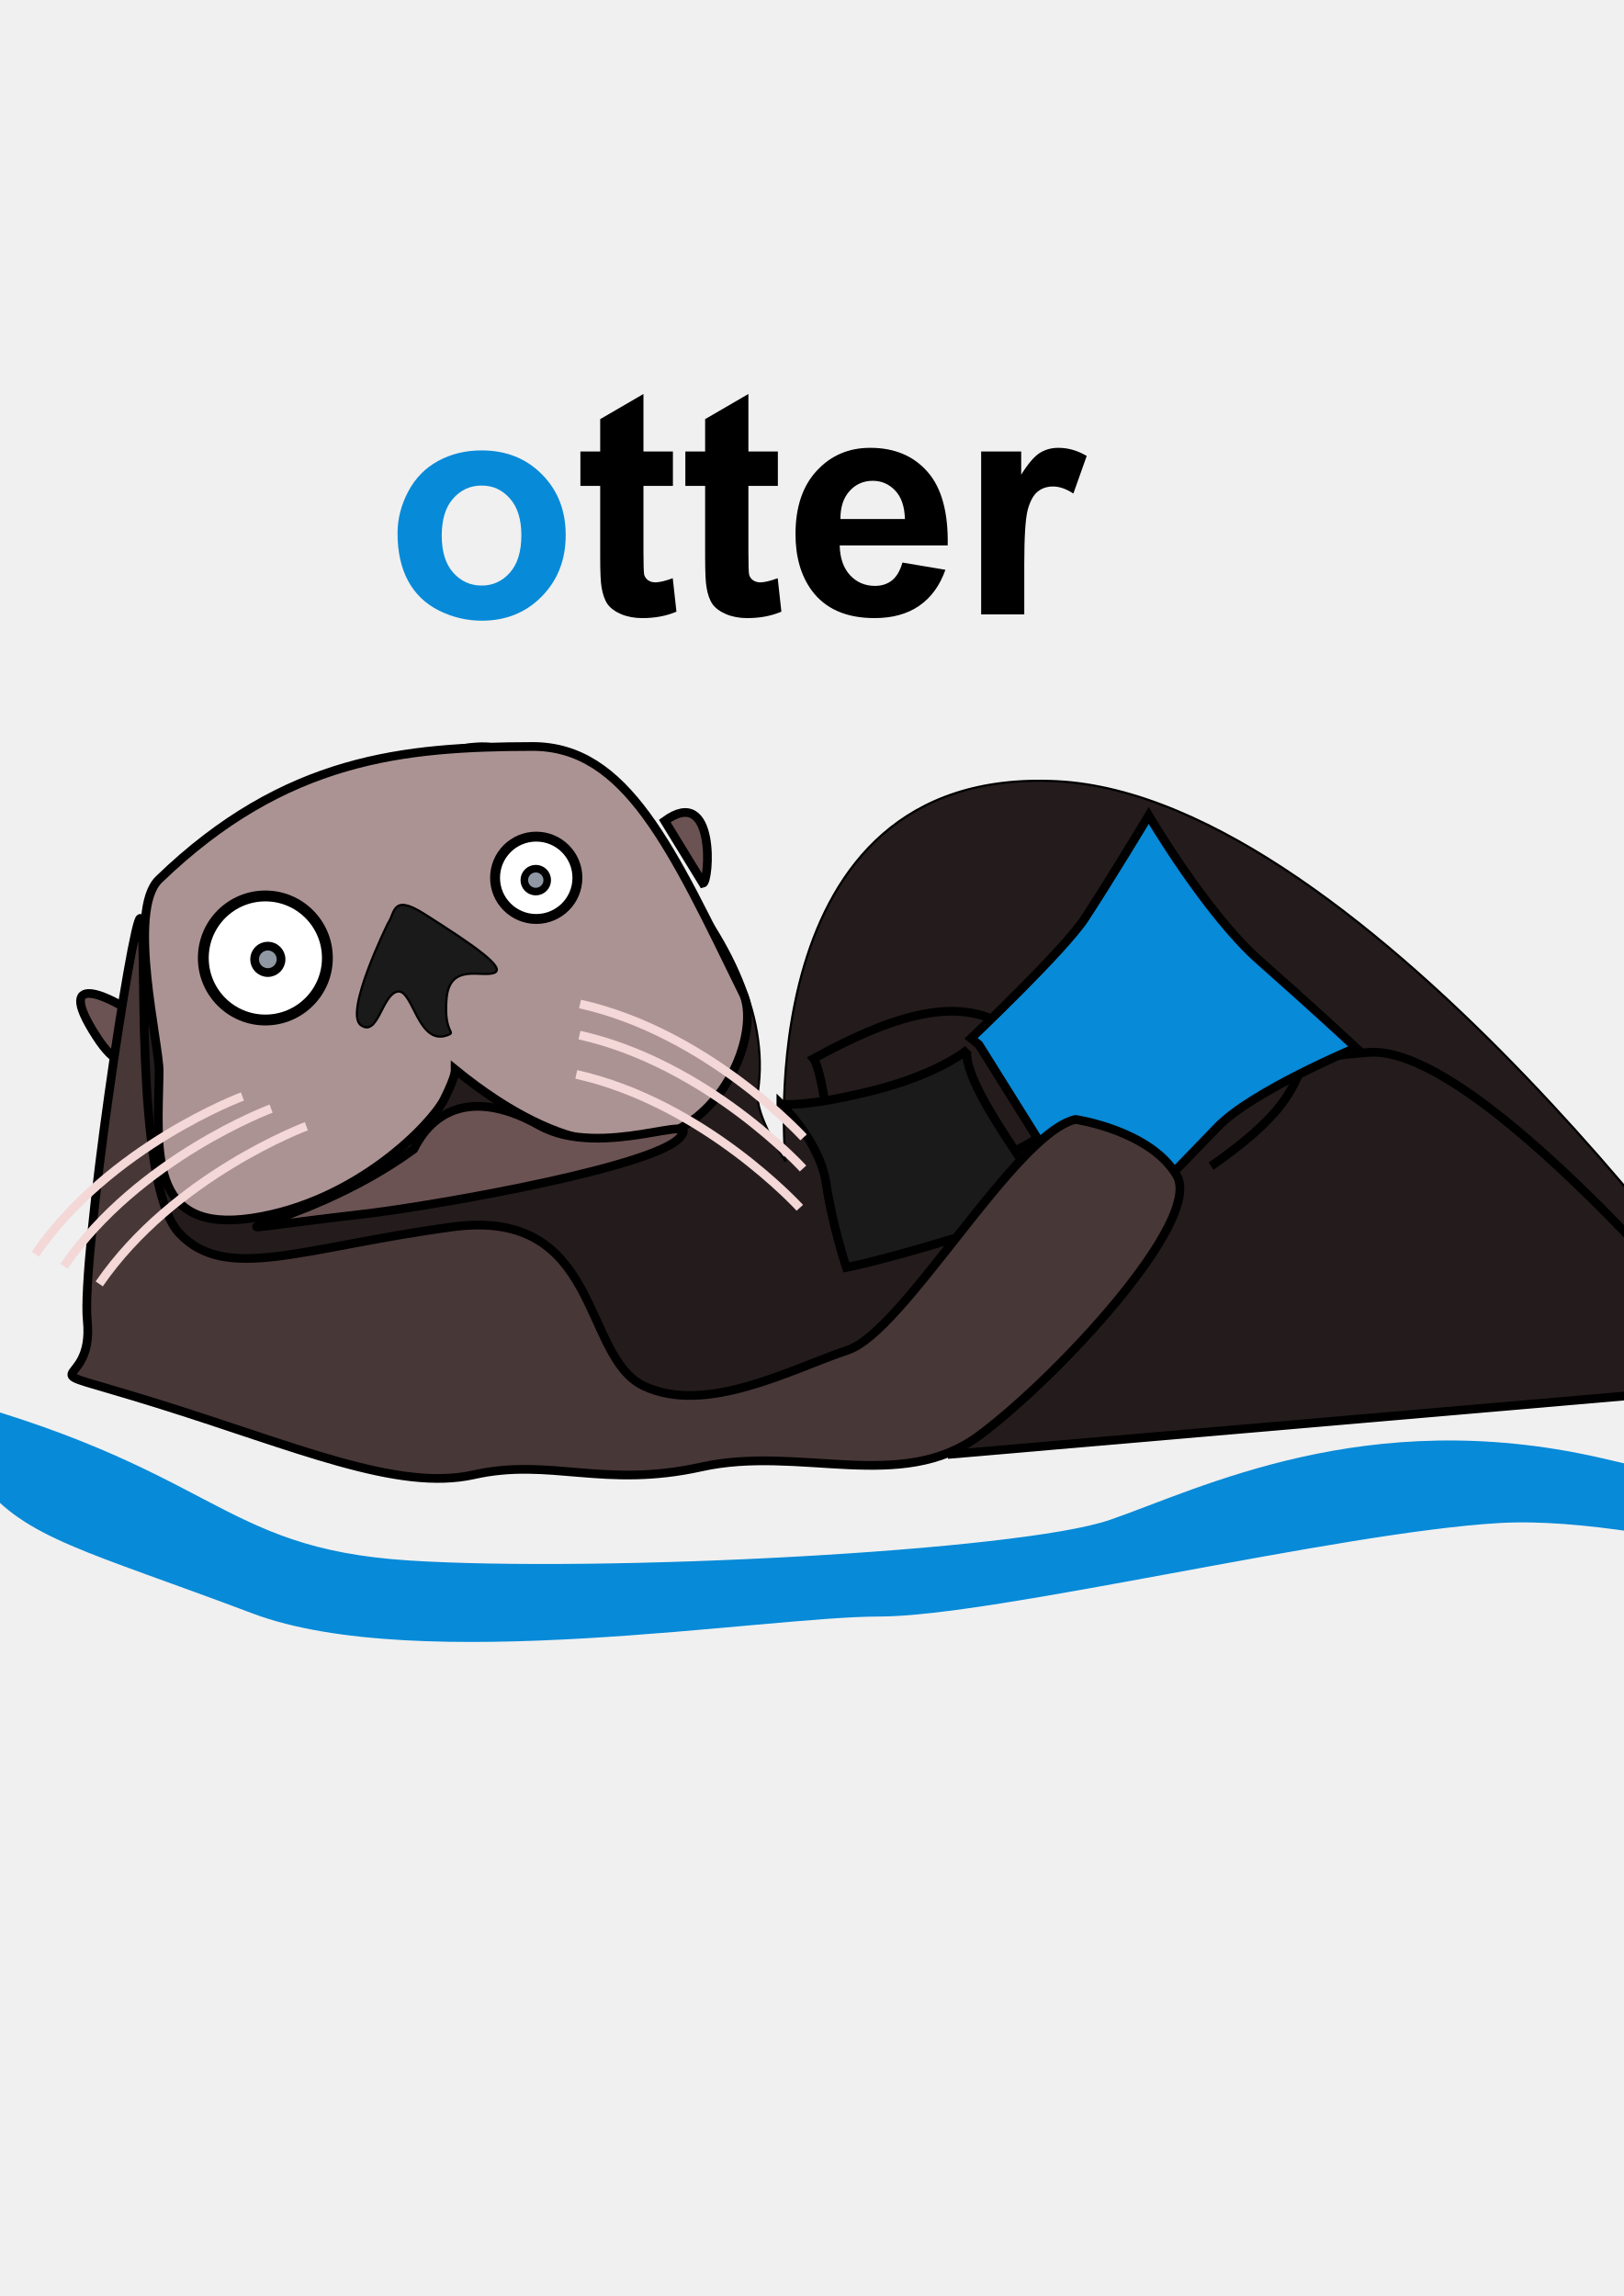
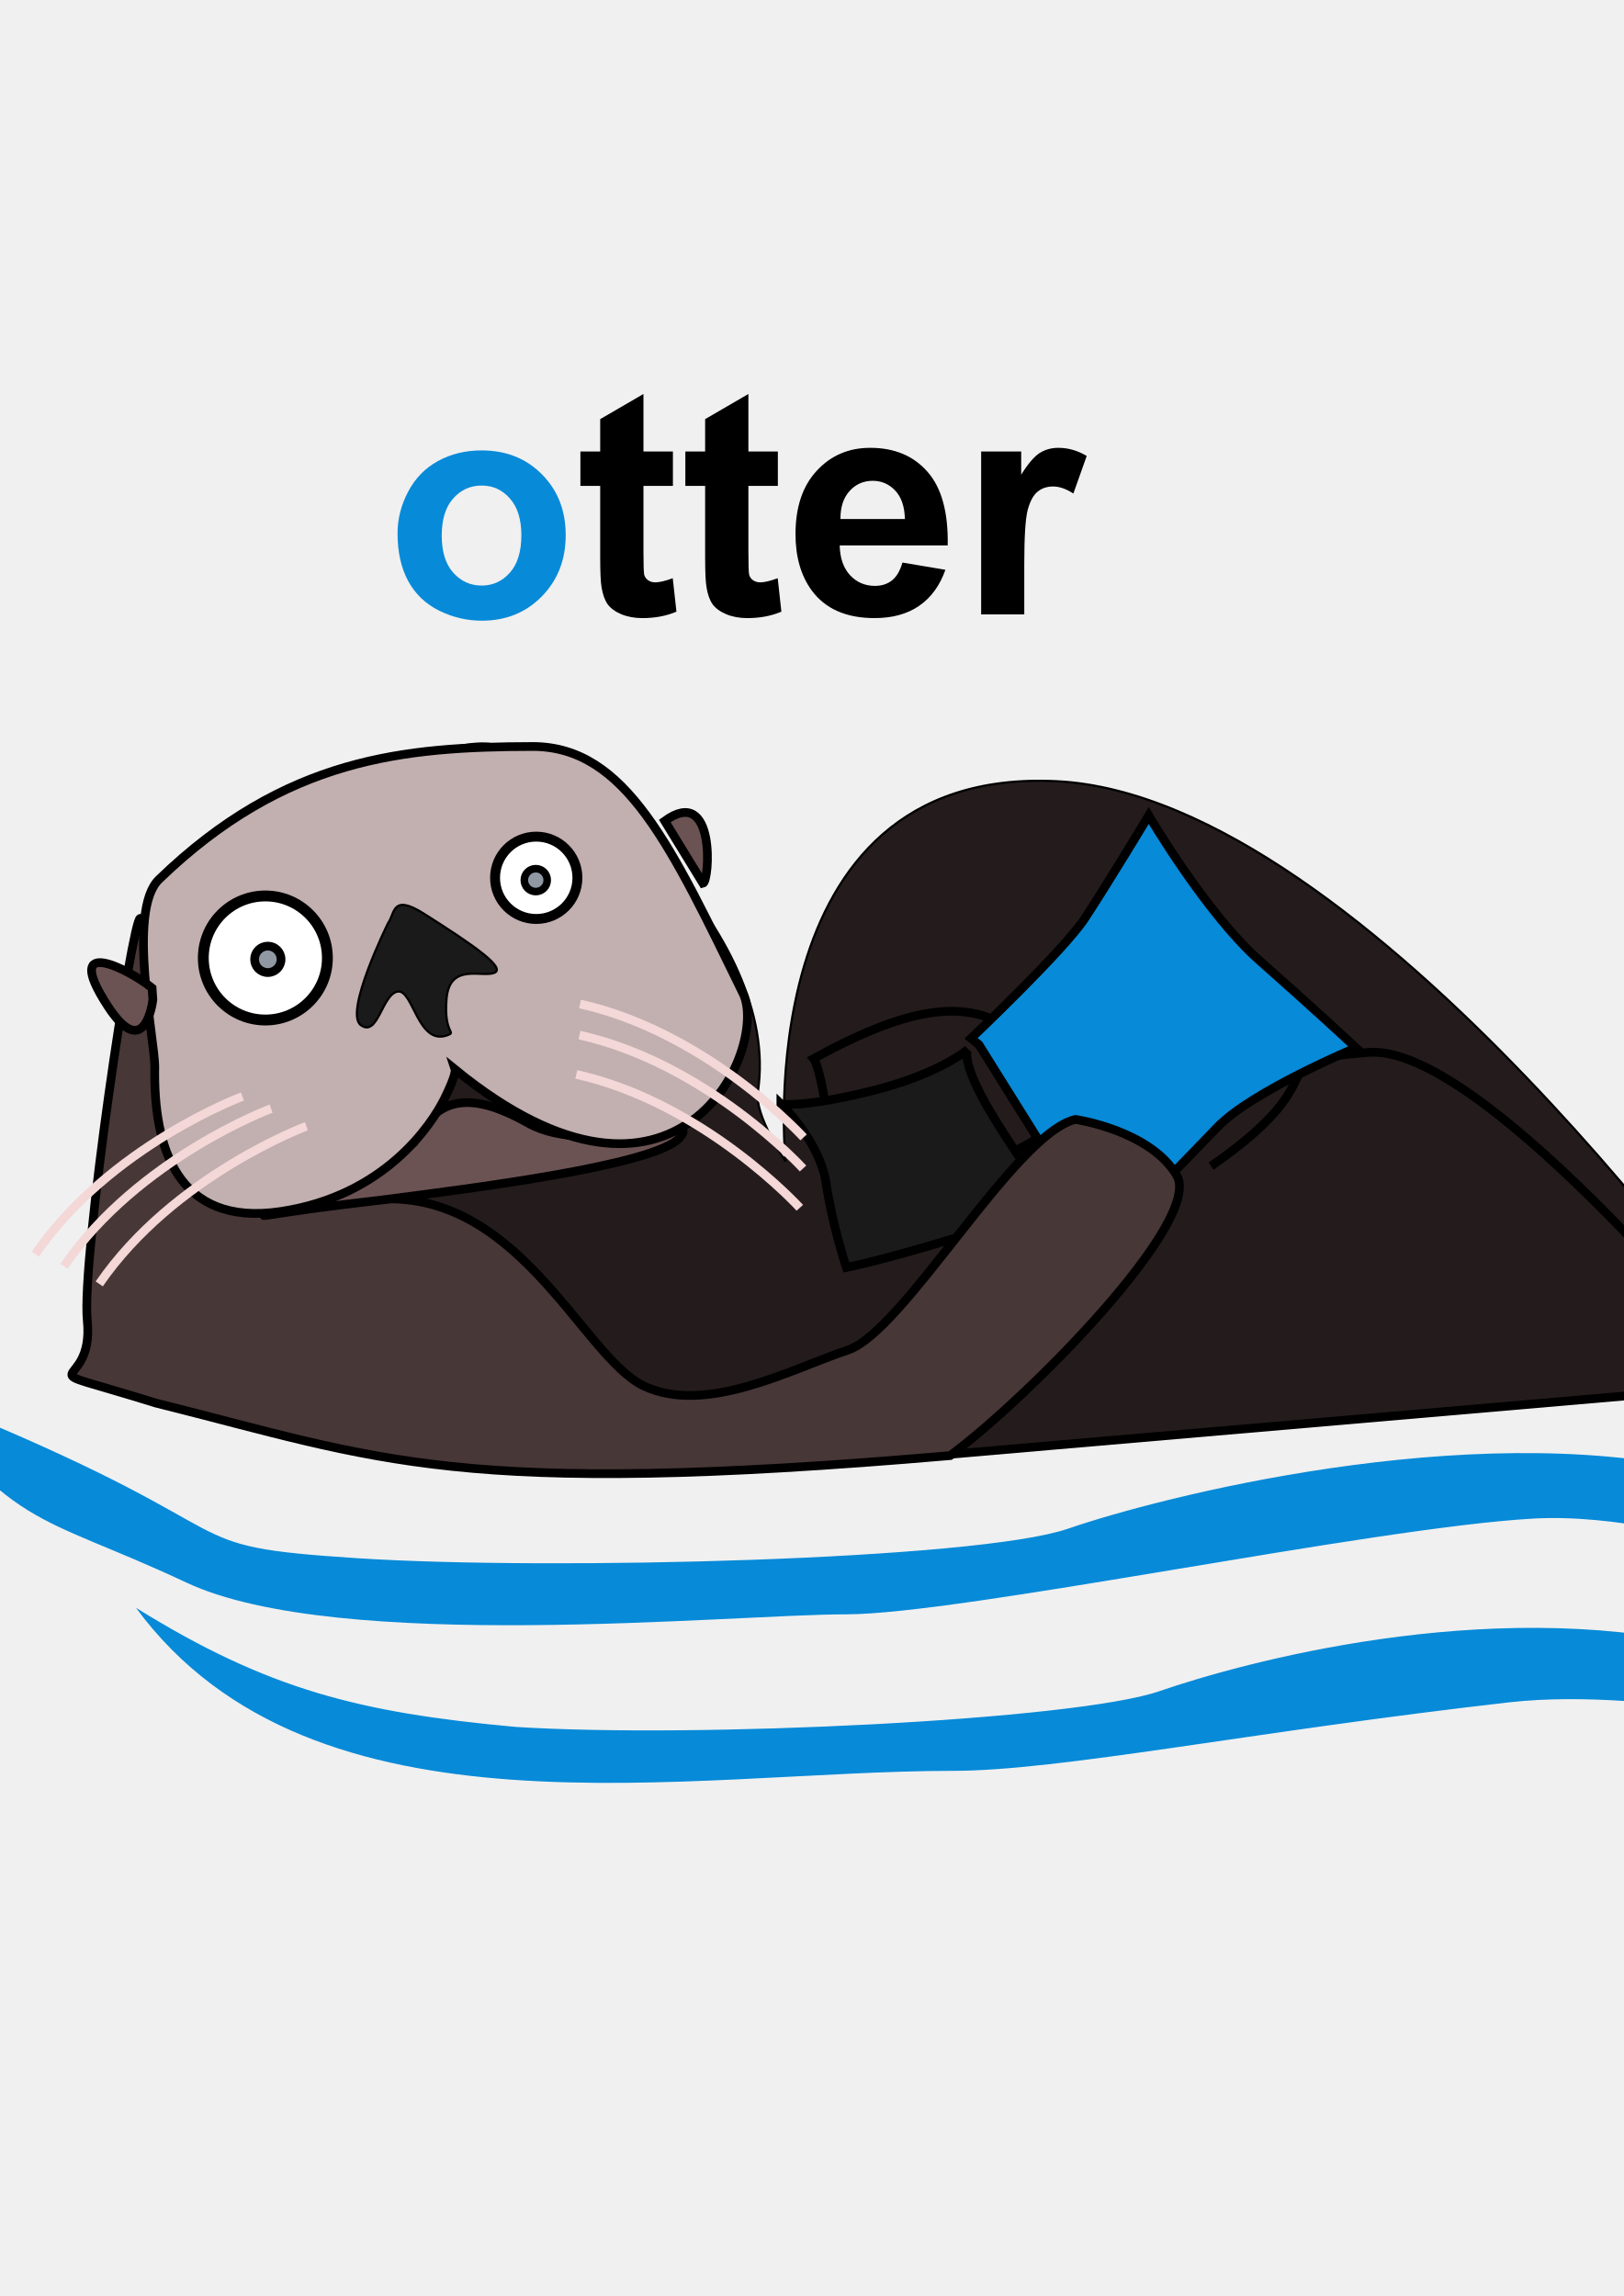
<svg xmlns="http://www.w3.org/2000/svg" width="744.094" height="1052.362" id="svg2" version="1.1">
-   <defs id="defs4" />
+   <defs id="defs4">
+     </defs>
  <g id="layer1">
-     <path style="fill:#241c1c;stroke:#000000;stroke-width:1px;stroke-linecap:butt;stroke-linejoin:miter;stroke-opacity:1" d="m 74.286,413.791 c 0,0 111.429,-77.143 150,-72.857 38.571,4.286 134.298,86.502 123.001,159.599 C 345.654,511.096 360,532.362 360,532.362 c 0,0 -18.571,-181.429 124.286,-174.286 142.857,7.143 322.857,265.714 322.857,265.714 l -610,31.429 c 0,0 -120,-14.286 -132.857,-42.857 -12.857,-28.571 10,-198.571 10,-198.571 z" id="path3786" />
-     <path style="fill:#ac9393;fill-opacity:1;stroke:#000000;stroke-width:4;stroke-linecap:butt;stroke-linejoin:miter;stroke-miterlimit:4;stroke-opacity:1;stroke-dasharray:none" d="m 208.571,490.219 c 102.175,83.224 143.572,-9.409 132.107,-34.537 -32.857,-67.143 -53.737,-113.639 -96.739,-113.529 -58.499,0.149 -113.12,4.921 -171.082,60.923 -14.897,14.393 0.296,76.031 0.087,88.276 -0.615,35.908 -5.311,74.112 42.546,66.97 47.857,-7.143 82.367,-43.102 88.081,-54.531 5.714,-11.429 5,-13.571 5,-13.571 z" id="path3844" />
-     <path style="fill:#1a1a1a;stroke:#000000;stroke-width:1px;stroke-linecap:butt;stroke-linejoin:miter;stroke-opacity:1;opacity:1" d="m 177.857,423.076 c 3.249,-4.508 1.7,-13.609 16.429,-4.286 23.506,14.881 37.857,25 32.143,27.143 -5.714,2.143 -20.357,-4.643 -21.786,11.786 -1.429,16.429 4.853,15.129 0.357,16.786 -13.571,5 -15.714,-21.429 -22.857,-20 -7.143,1.429 -8.929,21.071 -16.786,15.357 -7.857,-5.714 12.5,-46.786 12.5,-46.786 z" id="path3052" />
-     <path style="color:#000000;fill:#ffffff;fill-opacity:1;fill-rule:nonzero;stroke:#000000;stroke-width:4;stroke-miterlimit:4;stroke-opacity:1;stroke-dasharray:none;marker:none;visibility:visible;display:inline;overflow:visible;enable-background:accumulate;opacity:1" id="path3056" d="m 158.571,450.219 a 22.857,22.857 0 1 1 -45.714,0 22.857,22.857 0 1 1 45.714,0 z" transform="matrix(1.24383,0,0,1.24383,-47.2036,-120.9096)" />
-     <path style="color:#000000;fill:#ffffff;fill-opacity:1;fill-rule:nonzero;stroke:#000000;stroke-width:5.502;stroke-miterlimit:4;stroke-opacity:1;stroke-dasharray:none;marker:none;visibility:visible;display:inline;overflow:visible;enable-background:accumulate;opacity:1" id="path3056-7" d="m 158.571,450.219 a 22.857,22.857 0 1 1 -45.714,0 22.857,22.857 0 1 1 45.714,0 z" transform="matrix(0.8256279,0,0,0.8256279,133.6902,30.62317)" />
-     <path style="color:#000000;fill:#8f98a3;fill-opacity:1;fill-rule:nonzero;stroke:#000000;stroke-width:4;stroke-miterlimit:4;stroke-opacity:1;stroke-dasharray:none;marker:none;visibility:visible;display:inline;overflow:visible;enable-background:accumulate;opacity:1" id="path3848" d="m 128.794,439.705 a 6.061,6.061 0 1 1 -12.122,0 6.061,6.061 0 1 1 12.122,0 z" />
-     <path transform="matrix(0.8670835,0,0,0.8670835,139.1081,22.13979)" style="color:#000000;fill:#8f98a3;fill-opacity:1;fill-rule:nonzero;stroke:#000000;stroke-width:4;stroke-miterlimit:4;stroke-opacity:1;stroke-dasharray:none;marker:none;visibility:visible;display:inline;overflow:visible;enable-background:accumulate;opacity:1" id="path3848-9" d="m 128.794,439.705 a 6.061,6.061 0 1 1 -12.122,0 6.061,6.061 0 1 1 12.122,0 z" />
-     <path style="fill:#6c5353;stroke:#000000;stroke-width:4;stroke-linecap:butt;stroke-linejoin:miter;stroke-miterlimit:4;stroke-opacity:1;stroke-dasharray:none;opacity:1" d="M 64.643,467.005 C 55.282,459.254 22.377,441.479 44.286,475.219 61.629,501.929 65,472.362 65,472.362 z" id="path3872" />
-     <path style="fill:#6c5353;stroke:#000000;stroke-width:4;stroke-linecap:butt;stroke-linejoin:miter;stroke-miterlimit:4;stroke-opacity:1;stroke-dasharray:none" d="m 304.643,376.291 c 23.606,-17.15 20.559,27.927 17.5,28.571 z" id="path2998" />
-     <path style="fill:#6c5353;stroke:#000000;stroke-width:4;stroke-linecap:butt;stroke-linejoin:miter;stroke-miterlimit:4;stroke-opacity:1;stroke-dasharray:none" d="m 170.021,556.056 c 38.571,-5 130.009,-21.703 141.437,-34.561 11.429,-12.857 -35.826,10.347 -64.398,-5.725 -26.857,-15.107 -47.018,-9.891 -57.447,10.968 -53.996,39.541 -120.704,40.84 -19.592,29.317 z" id="path3768" />
-     <path style="fill:#241c1c;stroke:#000000;stroke-width:4;stroke-linecap:butt;stroke-linejoin:miter;stroke-opacity:1;stroke-miterlimit:4;stroke-dasharray:none" d="m 555,534.505 c 62.857,-43.571 18.571,-47.857 72.143,-52.143 53.571,-4.286 179.286,152.143 179.286,152.143 L 434.286,666.648" id="path3774" />
-     <path style="fill:none;stroke:#000000;stroke-width:4;stroke-linecap:butt;stroke-linejoin:miter;stroke-miterlimit:4;stroke-opacity:1;stroke-dasharray:none" d="m 372.857,485.219 c 35,-19.286 60.714,-26.429 80.714,-18.571 20,7.857 45,12.143 45,26.429 0,14.286 -25.714,34.286 -47.143,39.286 -21.429,5 -66.429,48.571 -70,3.571 -3.571,-45 -8.571,-50.714 -8.571,-50.714 z" id="path3778" />
-     <path style="fill:#078ad8;fill-opacity:1;stroke:#000000;stroke-width:4;stroke-linecap:butt;stroke-linejoin:miter;stroke-miterlimit:4;stroke-opacity:1;stroke-dasharray:none" d="m 445,475.934 c 0,0 42.624,-40.442 52.143,-55 12.143,-18.571 29.286,-47.143 29.286,-47.143 0,0 26.429,45 50.714,66.429 24.286,21.429 44.286,40 44.286,40 0,0 -47.857,20 -63.571,36.429 -15.714,16.429 -52.143,53.571 -52.143,53.571 l -57.143,-91.429 z" id="path3782" />
-     <path style="fill:#1a1a1a;stroke:#000000;stroke-width:4;stroke-linecap:butt;stroke-linejoin:miter;stroke-opacity:1;stroke-miterlimit:4;stroke-dasharray:none" d="m 357.857,505.934 c 0,0 8.571,2.143 40.714,-5.714 32.143,-7.857 45,-19.286 45,-19.286 0,0 -3.571,4.286 8.571,25.714 C 464.286,528.076 495,570.219 495,570.219 c 0,0 -26.429,-12.143 -59.286,-2.143 -32.857,10 -47.857,12.857 -47.857,12.857 0,0 -6.429,-19.286 -9.286,-38.571 -2.857,-19.286 -20.714,-36.429 -20.714,-36.429 z" id="path3784" />
-     <path style="fill:#483737;stroke:#000000;stroke-width:4;stroke-linecap:butt;stroke-linejoin:miter;stroke-miterlimit:4;stroke-opacity:1;stroke-dasharray:none" d="M 492.857,513.076 C 465,519.505 414.286,610.219 388.571,618.791 c -25.714,8.571 -65,30 -93.571,16.429 C 266.429,621.648 275.714,553.076 207.143,562.362 138.571,571.648 103.571,588.076 82.143,565.219 60.714,542.362 67.857,421.648 64.286,420.934 60.714,420.219 37.179,577.57 40,605.219 c 3.571,35 -32.857,17.857 31.429,37.857 64.286,20 110.714,40.714 145.714,32.857 35,-7.857 59.286,6.429 104.286,-3.571 45,-10 91.429,12.143 127.143,-14.286 35.714,-26.429 102.857,-98.571 90.714,-119.286 -12.143,-20.714 -46.429,-25.714 -46.429,-25.714 z" id="path3772" />
-     <path style="fill:#078ad8;stroke:none;fill-opacity:1" d="m -32.857,638.076 c 132.857,34.286 131.429,71.429 220,77.143 88.571,5.714 280,-4.286 321.429,-18.571 C 550,682.362 625.714,643.791 732.857,668.076 840,692.362 917.143,723.791 944.286,690.934 c 27.143,-32.857 41.429,-41.429 41.429,-41.429 0,0 -8.571,68.571 -55.714,78.571 -47.143,10 -168.571,-34.286 -242.857,-30 -74.286,4.286 -231.429,42.857 -284.286,42.857 -52.857,0 -211.429,27.143 -287.143,-1.429 C 40,710.934 11.429,705.219 -8.571,679.505 -28.571,653.791 -37.143,625.219 -37.143,625.219 z" id="path3790" />
-     <path style="fill:none;stroke:#f4d7d7;stroke-width:4;stroke-linecap:butt;stroke-linejoin:miter;stroke-miterlimit:4;stroke-opacity:1;stroke-dasharray:none" d="m 111.105,502.569 c 0,0 -60.782,22.598 -94.931,72.262" id="path3792" />
-     <path style="fill:none;stroke:#f4d7d7;stroke-width:4;stroke-linecap:butt;stroke-linejoin:miter;stroke-miterlimit:4;stroke-opacity:1;stroke-dasharray:none" d="m 124.237,508.125 c 0,0 -60.782,22.598 -94.931,72.262" id="path3792-7" />
-     <path style="fill:none;stroke:#f4d7d7;stroke-width:4;stroke-linecap:butt;stroke-linejoin:miter;stroke-miterlimit:4;stroke-opacity:1;stroke-dasharray:none" d="m 140.4,516.206 c 0,0 -60.782,22.598 -94.931,72.262" id="path3792-9" />
-     <path style="fill:none;stroke:#f4d7d7;stroke-width:4;stroke-linecap:butt;stroke-linejoin:miter;stroke-miterlimit:4;stroke-opacity:1;stroke-dasharray:none" d="m 368.266,521.32 c 0,0 -43.629,-47.975 -102.443,-61.148" id="path3792-2" />
-     <path style="fill:none;stroke:#f4d7d7;stroke-width:4;stroke-linecap:butt;stroke-linejoin:miter;stroke-miterlimit:4;stroke-opacity:1;stroke-dasharray:none" d="m 368.006,535.577 c 0,0 -43.629,-47.975 -102.443,-61.148" id="path3792-7-0" />
-     <path style="fill:none;stroke:#f4d7d7;stroke-width:4;stroke-linecap:butt;stroke-linejoin:miter;stroke-miterlimit:4;stroke-opacity:1;stroke-dasharray:none" d="m 366.533,553.587 c 0,0 -43.629,-47.975 -102.443,-61.148" id="path3792-9-2" />
-     <g style="font-size:56px;font-style:normal;font-variant:normal;font-weight:normal;font-stretch:normal;line-height:125%;letter-spacing:0px;word-spacing:0px;fill:#000000;fill-opacity:1;stroke:none;font-family:Standard Symbols L;-inkscape-font-specification:Standard Symbols L" id="text3843" transform="translate(81.82236,-7.071068)">
-       <path d="m 226.554,214.015 0,15.75 -13.5,0 0,30.094 c -3e-5,6.094 0.117,9.656 0.352,10.688 0.281,0.984 0.867,1.805 1.758,2.461 0.937,0.656 2.062,0.984 3.375,0.984 1.828,10e-6 4.477,-0.633 7.945,-1.898 l 1.688,15.328 c -4.594,1.969 -9.797,2.953 -15.609,2.953 -3.563,0 -6.773,-0.586 -9.633,-1.758 -2.859,-1.219 -4.969,-2.766 -6.328,-4.641 -1.313,-1.922 -2.227,-4.5 -2.742,-7.734 -0.422,-2.297 -0.633,-6.937 -0.633,-13.922 l 0,-32.555 -9.07,0 0,-15.75 9.07,0 0,-14.836 19.828,-11.531 0,26.367 13.5,0" style="font-size:144px;font-weight:bold;font-family:Arial;-inkscape-font-specification:Arial Bold" id="path3864" />
-       <path d="m 274.647,214.015 0,15.75 -13.5,0 0,30.094 c -3e-5,6.094 0.117,9.656 0.352,10.688 0.281,0.984 0.867,1.805 1.758,2.461 0.937,0.656 2.062,0.984 3.375,0.984 1.828,10e-6 4.477,-0.633 7.945,-1.898 l 1.688,15.328 c -4.594,1.969 -9.797,2.953 -15.609,2.953 -3.563,0 -6.773,-0.586 -9.633,-1.758 -2.859,-1.219 -4.969,-2.766 -6.328,-4.641 -1.313,-1.922 -2.227,-4.5 -2.742,-7.734 -0.422,-2.297 -0.633,-6.937 -0.633,-13.922 l 0,-32.555 -9.07,0 0,-15.75 9.07,0 0,-14.836 19.828,-11.531 0,26.367 13.5,0" style="font-size:144px;font-weight:bold;font-family:Arial;-inkscape-font-specification:Arial Bold" id="path3866" />
-       <path d="m 331.741,264.921 19.688,3.305 c -2.531,7.219 -6.539,12.727 -12.023,16.523 -5.438,3.75 -12.258,5.625 -20.461,5.625 -12.984,0 -22.594,-4.242 -28.828,-12.727 -4.922,-6.797 -7.383,-15.375 -7.383,-25.734 -10e-6,-12.375 3.234,-22.055 9.703,-29.039 6.469,-7.031 14.648,-10.547 24.539,-10.547 11.109,8e-5 19.875,3.68 26.297,11.039 6.422,7.313 9.492,18.539 9.211,33.68 l -49.5,0 c 0.141,5.859 1.734,10.43 4.781,13.711 3.047,3.234 6.844,4.852 11.391,4.852 3.094,2e-5 5.695,-0.844 7.805,-2.531 2.109,-1.687 3.703,-4.406 4.781,-8.156 m 1.125,-19.969 c -0.141,-5.719 -1.617,-10.055 -4.43,-13.008 -2.813,-3 -6.234,-4.5 -10.266,-4.5 -4.313,6e-5 -7.875,1.57 -10.688,4.711 -2.813,3.141 -4.195,7.406 -4.148,12.797 l 29.531,0" style="font-size:144px;font-weight:bold;font-family:Arial;-inkscape-font-specification:Arial Bold" id="path3868" />
-       <path d="m 387.569,288.687 -19.758,0 0,-74.672 18.352,0 0,10.617 c 3.141,-5.016 5.953,-8.32 8.438,-9.914 2.531,-1.594 5.391,-2.391 8.578,-2.391 4.5,8e-5 8.836,1.242 13.008,3.727 l -6.117,17.227 c -3.328,-2.156 -6.422,-3.234 -9.281,-3.234 -2.766,6e-5 -5.109,0.773 -7.031,2.32 -1.922,1.5 -3.445,4.242 -4.57,8.227 -1.078,3.984 -1.617,12.328 -1.617,25.031 l 0,23.062" style="font-size:144px;font-weight:bold;font-family:Arial;-inkscape-font-specification:Arial Bold" id="path3870" />
+     <g id="g3855">
+       <g transform="translate(81.82236,-7.071068)" id="text3843" style="font-size:56px;font-style:normal;font-variant:normal;font-weight:normal;font-stretch:normal;line-height:125%;letter-spacing:0px;word-spacing:0px;fill:#000000;fill-opacity:1;stroke:none;font-family:Standard Symbols L;-inkscape-font-specification:Standard Symbols L">
+         <path id="path3864" style="font-size:144px;font-weight:bold;font-family:Arial;-inkscape-font-specification:Arial Bold" d="m 226.554,214.015 0,15.75 -13.5,0 0,30.094 c -3e-5,6.094 0.117,9.656 0.352,10.688 0.281,0.984 0.867,1.805 1.758,2.461 0.937,0.656 2.062,0.984 3.375,0.984 1.828,10e-6 4.477,-0.633 7.945,-1.898 l 1.688,15.328 c -4.594,1.969 -9.797,2.953 -15.609,2.953 -3.563,0 -6.773,-0.586 -9.633,-1.758 -2.859,-1.219 -4.969,-2.766 -6.328,-4.641 -1.313,-1.922 -2.227,-4.5 -2.742,-7.734 -0.422,-2.297 -0.633,-6.937 -0.633,-13.922 l 0,-32.555 -9.07,0 0,-15.75 9.07,0 0,-14.836 19.828,-11.531 0,26.367 13.5,0" />
+         <path id="path3866" style="font-size:144px;font-weight:bold;font-family:Arial;-inkscape-font-specification:Arial Bold" d="m 274.647,214.015 0,15.75 -13.5,0 0,30.094 c -3e-5,6.094 0.117,9.656 0.352,10.688 0.281,0.984 0.867,1.805 1.758,2.461 0.937,0.656 2.062,0.984 3.375,0.984 1.828,10e-6 4.477,-0.633 7.945,-1.898 l 1.688,15.328 c -4.594,1.969 -9.797,2.953 -15.609,2.953 -3.563,0 -6.773,-0.586 -9.633,-1.758 -2.859,-1.219 -4.969,-2.766 -6.328,-4.641 -1.313,-1.922 -2.227,-4.5 -2.742,-7.734 -0.422,-2.297 -0.633,-6.937 -0.633,-13.922 l 0,-32.555 -9.07,0 0,-15.75 9.07,0 0,-14.836 19.828,-11.531 0,26.367 13.5,0" />
+         <path id="path3868" style="font-size:144px;font-weight:bold;font-family:Arial;-inkscape-font-specification:Arial Bold" d="m 331.741,264.921 19.688,3.305 c -2.531,7.219 -6.539,12.727 -12.023,16.523 -5.438,3.75 -12.258,5.625 -20.461,5.625 -12.984,0 -22.594,-4.242 -28.828,-12.727 -4.922,-6.797 -7.383,-15.375 -7.383,-25.734 -10e-6,-12.375 3.234,-22.055 9.703,-29.039 6.469,-7.031 14.648,-10.547 24.539,-10.547 11.109,8e-5 19.875,3.68 26.297,11.039 6.422,7.313 9.492,18.539 9.211,33.68 l -49.5,0 c 0.141,5.859 1.734,10.43 4.781,13.711 3.047,3.234 6.844,4.852 11.391,4.852 3.094,2e-5 5.695,-0.844 7.805,-2.531 2.109,-1.687 3.703,-4.406 4.781,-8.156 m 1.125,-19.969 c -0.141,-5.719 -1.617,-10.055 -4.43,-13.008 -2.813,-3 -6.234,-4.5 -10.266,-4.5 -4.313,6e-5 -7.875,1.57 -10.688,4.711 -2.813,3.141 -4.195,7.406 -4.148,12.797 l 29.531,0" />
+         <path id="path3870" style="font-size:144px;font-weight:bold;font-family:Arial;-inkscape-font-specification:Arial Bold" d="m 387.569,288.687 -19.758,0 0,-74.672 18.352,0 0,10.617 c 3.141,-5.016 5.953,-8.32 8.438,-9.914 2.531,-1.594 5.391,-2.391 8.578,-2.391 4.5,8e-5 8.836,1.242 13.008,3.727 l -6.117,17.227 c -3.328,-2.156 -6.422,-3.234 -9.281,-3.234 -2.766,6e-5 -5.109,0.773 -7.031,2.32 -1.922,1.5 -3.445,4.242 -4.57,8.227 -1.078,3.984 -1.617,12.328 -1.617,25.031 l 0,23.062" />
+       </g>
+       <g transform="translate(82.47332,-5.88261)" id="text3843-1" style="font-size:56px;font-style:normal;font-variant:normal;font-weight:normal;font-stretch:normal;line-height:125%;letter-spacing:0px;word-spacing:0px;fill:#000000;fill-opacity:1;stroke:none;font-family:Standard Symbols L;-inkscape-font-specification:Standard Symbols L">
+         <path id="path3862-0" style="fill:#078ad8;fill-opacity:1" d="m 99.71,250.296 c -5e-6,-6.562 1.617,-12.914 4.852,-19.055 3.234,-6.141 7.805,-10.828 13.711,-14.062 5.953,-3.234 12.586,-4.851 19.898,-4.852 11.297,8e-5 20.555,3.68 27.773,11.039 7.219,7.313 10.828,16.57 10.828,27.773 -8e-5,11.297 -3.656,20.672 -10.969,28.125 -7.266,7.406 -16.43,11.109 -27.492,11.109 -6.844,0 -13.383,-1.547 -19.617,-4.641 -6.188,-3.094 -10.898,-7.617 -14.133,-13.57 -3.234,-6 -4.852,-13.289 -4.852,-21.867 m 20.25,1.055 c -3e-5,7.406 1.758,13.078 5.273,17.016 3.516,3.938 7.852,5.906 13.008,5.906 5.156,10e-6 9.469,-1.969 12.938,-5.906 3.516,-3.937 5.273,-9.656 5.273,-17.156 -7e-5,-7.312 -1.758,-12.937 -5.273,-16.875 -3.469,-3.937 -7.781,-5.906 -12.938,-5.906 -5.156,6e-5 -9.492,1.969 -13.008,5.906 -3.516,3.938 -5.273,9.609 -5.273,17.016" />
+       </g>
    </g>
-     <g style="font-size:56px;font-style:normal;font-variant:normal;font-weight:normal;font-stretch:normal;line-height:125%;letter-spacing:0px;word-spacing:0px;fill:#000000;fill-opacity:1;stroke:none;font-family:Standard Symbols L;-inkscape-font-specification:Standard Symbols L" id="text3843-1" transform="translate(82.47332,-5.88261)">
-       <path d="m 99.71,250.296 c -5e-6,-6.562 1.617,-12.914 4.852,-19.055 3.234,-6.141 7.805,-10.828 13.711,-14.062 5.953,-3.234 12.586,-4.851 19.898,-4.852 11.297,8e-5 20.555,3.68 27.773,11.039 7.219,7.313 10.828,16.57 10.828,27.773 -8e-5,11.297 -3.656,20.672 -10.969,28.125 -7.266,7.406 -16.43,11.109 -27.492,11.109 -6.844,0 -13.383,-1.547 -19.617,-4.641 -6.188,-3.094 -10.898,-7.617 -14.133,-13.57 -3.234,-6 -4.852,-13.289 -4.852,-21.867 m 20.25,1.055 c -3e-5,7.406 1.758,13.078 5.273,17.016 3.516,3.938 7.852,5.906 13.008,5.906 5.156,10e-6 9.469,-1.969 12.938,-5.906 3.516,-3.937 5.273,-9.656 5.273,-17.156 -7e-5,-7.312 -1.758,-12.937 -5.273,-16.875 -3.469,-3.937 -7.781,-5.906 -12.938,-5.906 -5.156,6e-5 -9.492,1.969 -13.008,5.906 -3.516,3.938 -5.273,9.609 -5.273,17.016" style="fill:#078ad8;fill-opacity:1" id="path3862-0" />
+     <g id="g3830">
+       <path id="path3786" d="m 74.286,413.791 c 0,0 111.429,-77.143 150,-72.857 38.571,4.286 134.298,86.502 123.001,159.599 C 345.654,511.096 360,532.362 360,532.362 c 0,0 -18.571,-181.429 124.286,-174.286 142.857,7.143 322.857,265.714 322.857,265.714 l -610,31.429 c 0,0 -120,-14.286 -132.857,-42.857 -12.857,-28.571 10,-198.571 10,-198.571 z" style="fill:#241c1c;stroke:#000000;stroke-width:1px;stroke-linecap:butt;stroke-linejoin:miter;stroke-opacity:1" />
+       <path id="path3774" d="m 555,534.505 c 62.857,-43.571 18.571,-47.857 72.143,-52.143 53.571,-4.286 179.286,152.143 179.286,152.143 L 434.286,666.648" style="fill:#241c1c;stroke:#000000;stroke-width:4;stroke-linecap:butt;stroke-linejoin:miter;stroke-opacity:1;stroke-miterlimit:4;stroke-dasharray:none" />
+       <path id="path3778" d="m 372.857,485.219 c 35,-19.286 60.714,-26.429 80.714,-18.571 20,7.857 45,12.143 45,26.429 0,14.286 -25.714,34.286 -47.143,39.286 -21.429,5 -66.429,48.571 -70,3.571 -3.571,-45 -8.571,-50.714 -8.571,-50.714 z" style="fill:none;stroke:#000000;stroke-width:4;stroke-linecap:butt;stroke-linejoin:miter;stroke-miterlimit:4;stroke-opacity:1;stroke-dasharray:none" />
+       <path id="path3782" d="m 445,475.934 c 0,0 42.624,-40.442 52.143,-55 12.143,-18.571 29.286,-47.143 29.286,-47.143 0,0 26.429,45 50.714,66.429 24.286,21.429 44.286,40 44.286,40 0,0 -47.857,20 -63.571,36.429 -15.714,16.429 -52.143,53.571 -52.143,53.571 l -57.143,-91.429 z" style="fill:#078ad8;fill-opacity:1;stroke:#000000;stroke-width:4;stroke-linecap:butt;stroke-linejoin:miter;stroke-miterlimit:4;stroke-opacity:1;stroke-dasharray:none" />
+       <path id="path3784" d="m 357.857,505.934 c 0,0 8.571,2.143 40.714,-5.714 32.143,-7.857 45,-19.286 45,-19.286 0,0 -3.571,4.286 8.571,25.714 C 464.286,528.076 495,570.219 495,570.219 c 0,0 -26.429,-12.143 -59.286,-2.143 -32.857,10 -47.857,12.857 -47.857,12.857 0,0 -6.429,-19.286 -9.286,-38.571 -2.857,-19.286 -20.714,-36.429 -20.714,-36.429 z" style="fill:#1a1a1a;stroke:#000000;stroke-width:4;stroke-linecap:butt;stroke-linejoin:miter;stroke-opacity:1;stroke-miterlimit:4;stroke-dasharray:none" />
+       <path id="path3772" d="M 492.857,513.076 C 465,519.505 414.286,610.219 388.571,618.791 c -25.714,8.571 -65,30 -93.571,16.429 C 266.429,621.648 236.318,540.955 167.747,550.24 99.175,559.526 148.018,524.437 126.59,501.58 105.161,478.723 67.857,421.648 64.286,420.934 60.714,420.219 37.179,577.57 40,605.219 c 3.571,35 -32.857,17.857 31.429,37.857 103.254,25.763 137.061,43.65 364.011,24.091 35.714,-26.429 115.989,-107.663 103.846,-128.377 -12.143,-20.714 -46.429,-25.714 -46.429,-25.714 z" style="fill:#483737;stroke:#000000;stroke-width:4;stroke-linecap:butt;stroke-linejoin:miter;stroke-miterlimit:4;stroke-opacity:1;stroke-dasharray:none" />
+       <path id="path3768" d="m 175.072,549.995 c 38.571,-5 124.958,-15.642 136.387,-28.5 11.429,-12.857 -40.877,9.336 -69.449,-6.735 -26.857,-15.107 -41.967,-11.911 -52.397,8.948 -53.996,39.541 -115.653,37.81 -14.541,26.287 z" style="fill:#6c5353;stroke:#000000;stroke-width:4;stroke-linecap:butt;stroke-linejoin:miter;stroke-miterlimit:4;stroke-opacity:1;stroke-dasharray:none" />
+       <path id="path3844" d="m 208.571,490.219 c 102.175,83.224 143.572,-9.409 132.107,-34.537 -32.857,-67.143 -53.737,-113.639 -96.739,-113.529 -58.499,0.149 -113.12,4.921 -171.082,60.923 -14.897,14.393 -1.724,74.011 -1.934,86.255 -0.615,35.908 9.842,73.102 57.699,65.959 47.857,-7.143 69.235,-40.072 74.949,-51.5 5.714,-11.429 5,-13.571 5,-13.571 z" style="fill:#c2afaf;fill-opacity:1;stroke:#000000;stroke-width:4;stroke-linecap:butt;stroke-linejoin:miter;stroke-miterlimit:4;stroke-opacity:1;stroke-dasharray:none" />
+       <path id="path3790" d="m -14.674,648.178 c 135.888,56.509 90.012,60.317 178.584,66.031 88.571,5.714 284.041,0.765 325.469,-13.521 41.429,-14.286 182.803,-50.837 289.946,-26.551 107.143,24.286 99.212,36.573 140.718,26.898 41.285,-9.624 149.515,-19.205 149.515,-19.205 0,0 -102.516,38.267 -149.659,48.267 -47.143,10 -143.318,-38.326 -217.603,-34.041 -74.286,4.286 -261.733,43.867 -314.59,43.867 -52.857,0 -232.718,18.089 -302.295,-14.561 C 15.832,692.713 5.292,702.259 -47.244,627.24 l 32.57,20.938 z" style="fill:#078ad8;fill-opacity:1;stroke:none" />
+       <path id="path3052" d="m 177.857,423.076 c 3.249,-4.508 1.7,-13.609 16.429,-4.286 23.506,14.881 37.857,25 32.143,27.143 -5.714,2.143 -20.357,-4.643 -21.786,11.786 -1.429,16.429 4.853,15.129 0.357,16.786 -13.571,5 -15.714,-21.429 -22.857,-20 -7.143,1.429 -8.929,21.071 -16.786,15.357 -7.857,-5.714 12.5,-46.786 12.5,-46.786 z" style="fill:#1a1a1a;stroke:#000000;stroke-width:1px;stroke-linecap:butt;stroke-linejoin:miter;stroke-opacity:1;opacity:1" />
+       <path transform="matrix(1.24383,0,0,1.24383,-47.2036,-120.9096)" d="m 158.571,450.219 a 22.857,22.857 0 1 1 -45.714,0 22.857,22.857 0 1 1 45.714,0 z" id="path3056" style="color:#000000;fill:#ffffff;fill-opacity:1;fill-rule:nonzero;stroke:#000000;stroke-width:4;stroke-miterlimit:4;stroke-opacity:1;stroke-dasharray:none;marker:none;visibility:visible;display:inline;overflow:visible;enable-background:accumulate;opacity:1" />
+       <path transform="matrix(0.8256279,0,0,0.8256279,133.6902,30.62317)" d="m 158.571,450.219 a 22.857,22.857 0 1 1 -45.714,0 22.857,22.857 0 1 1 45.714,0 z" id="path3056-7" style="color:#000000;fill:#ffffff;fill-opacity:1;fill-rule:nonzero;stroke:#000000;stroke-width:5.502;stroke-miterlimit:4;stroke-opacity:1;stroke-dasharray:none;marker:none;visibility:visible;display:inline;overflow:visible;enable-background:accumulate;opacity:1" />
+       <path d="m 128.794,439.705 a 6.061,6.061 0 1 1 -12.122,0 6.061,6.061 0 1 1 12.122,0 z" id="path3848" style="color:#000000;fill:#8f98a3;fill-opacity:1;fill-rule:nonzero;stroke:#000000;stroke-width:4;stroke-miterlimit:4;stroke-opacity:1;stroke-dasharray:none;marker:none;visibility:visible;display:inline;overflow:visible;enable-background:accumulate;opacity:1" />
+       <path d="m 128.794,439.705 a 6.061,6.061 0 1 1 -12.122,0 6.061,6.061 0 1 1 12.122,0 z" id="path3848-9" style="color:#000000;fill:#8f98a3;fill-opacity:1;fill-rule:nonzero;stroke:#000000;stroke-width:4;stroke-miterlimit:4;stroke-opacity:1;stroke-dasharray:none;marker:none;visibility:visible;display:inline;overflow:visible;enable-background:accumulate;opacity:1" transform="matrix(0.8670835,0,0,0.8670835,139.1081,22.13979)" />
+       <path id="path3872" d="m 69.694,452.863 c -9.361,-7.751 -42.266,-25.527 -20.357,8.214 17.343,26.71 20.714,-2.857 20.714,-2.857 z" style="fill:#6c5353;stroke:#000000;stroke-width:4;stroke-linecap:butt;stroke-linejoin:miter;stroke-miterlimit:4;stroke-opacity:1;stroke-dasharray:none" />
+       <path id="path2998" d="m 304.643,376.291 c 23.606,-17.15 20.559,27.927 17.5,28.571 z" style="fill:#6c5353;stroke:#000000;stroke-width:4;stroke-linecap:butt;stroke-linejoin:miter;stroke-miterlimit:4;stroke-opacity:1;stroke-dasharray:none" />
+       <path id="path3792" d="m 111.105,502.569 c 0,0 -60.782,22.598 -94.931,72.262" style="fill:none;stroke:#f4d7d7;stroke-width:4;stroke-linecap:butt;stroke-linejoin:miter;stroke-miterlimit:4;stroke-opacity:1;stroke-dasharray:none" />
+       <path id="path3792-7" d="m 124.237,508.125 c 0,0 -60.782,22.598 -94.931,72.262" style="fill:none;stroke:#f4d7d7;stroke-width:4;stroke-linecap:butt;stroke-linejoin:miter;stroke-miterlimit:4;stroke-opacity:1;stroke-dasharray:none" />
+       <path id="path3792-9" d="m 140.4,516.206 c 0,0 -60.782,22.598 -94.931,72.262" style="fill:none;stroke:#f4d7d7;stroke-width:4;stroke-linecap:butt;stroke-linejoin:miter;stroke-miterlimit:4;stroke-opacity:1;stroke-dasharray:none" />
+       <path id="path3792-2" d="m 368.266,521.32 c 0,0 -43.629,-47.975 -102.443,-61.148" style="fill:none;stroke:#f4d7d7;stroke-width:4;stroke-linecap:butt;stroke-linejoin:miter;stroke-miterlimit:4;stroke-opacity:1;stroke-dasharray:none" />
+       <path id="path3792-7-0" d="m 368.006,535.577 c 0,0 -43.629,-47.975 -102.443,-61.148" style="fill:none;stroke:#f4d7d7;stroke-width:4;stroke-linecap:butt;stroke-linejoin:miter;stroke-miterlimit:4;stroke-opacity:1;stroke-dasharray:none" />
+       <path id="path3792-9-2" d="m 366.533,553.587 c 0,0 -43.629,-47.975 -102.443,-61.148" style="fill:none;stroke:#f4d7d7;stroke-width:4;stroke-linecap:butt;stroke-linejoin:miter;stroke-miterlimit:4;stroke-opacity:1;stroke-dasharray:none" />
+       <path id="path3790-9" d="m 236.101,791.506 c 82.351,5.313 256.579,-3.046 295.098,-16.328 38.519,-13.282 149.302,-43.51 248.921,-20.93 98.52,38.966 124.185,1.444 224.768,-7.875 0,0 -70.897,33.701 -114.729,42.999 -43.832,9.298 -129.822,-16.908 -198.565,-9.109 -117.908,13.377 -205.784,31.394 -254.929,31.394 -120.633,0.006 -293.045,35.766 -374.349,-74.715 60.586,37.592 102.324,47.991 173.784,54.564 z" style="fill:#078ad8;fill-opacity:1;stroke:none" />
+     </g>
+     <g transform="translate(1141.453,-305.1482)" id="g3855-2">
+       <g transform="translate(81.82236,-7.071068)" id="text3843-0" style="font-size:56px;font-style:normal;font-variant:normal;font-weight:normal;font-stretch:normal;line-height:125%;letter-spacing:0px;word-spacing:0px;fill:#000000;fill-opacity:1;stroke:none;font-family:Standard Symbols L;-inkscape-font-specification:Standard Symbols L">
+         <path id="path3864-2" style="font-size:144px;font-weight:bold;font-family:Arial;-inkscape-font-specification:Arial Bold" d="m 226.554,214.015 0,15.75 -13.5,0 0,30.094 c -3e-5,6.094 0.117,9.656 0.352,10.688 0.281,0.984 0.867,1.805 1.758,2.461 0.937,0.656 2.062,0.984 3.375,0.984 1.828,10e-6 4.477,-0.633 7.945,-1.898 l 1.688,15.328 c -4.594,1.969 -9.797,2.953 -15.609,2.953 -3.563,0 -6.773,-0.586 -9.633,-1.758 -2.859,-1.219 -4.969,-2.766 -6.328,-4.641 -1.313,-1.922 -2.227,-4.5 -2.742,-7.734 -0.422,-2.297 -0.633,-6.937 -0.633,-13.922 l 0,-32.555 -9.07,0 0,-15.75 9.07,0 0,-14.836 19.828,-11.531 0,26.367 13.5,0" />
+         <path id="path3866-3" style="font-size:144px;font-weight:bold;font-family:Arial;-inkscape-font-specification:Arial Bold" d="m 274.647,214.015 0,15.75 -13.5,0 0,30.094 c -3e-5,6.094 0.117,9.656 0.352,10.688 0.281,0.984 0.867,1.805 1.758,2.461 0.937,0.656 2.062,0.984 3.375,0.984 1.828,10e-6 4.477,-0.633 7.945,-1.898 l 1.688,15.328 c -4.594,1.969 -9.797,2.953 -15.609,2.953 -3.563,0 -6.773,-0.586 -9.633,-1.758 -2.859,-1.219 -4.969,-2.766 -6.328,-4.641 -1.313,-1.922 -2.227,-4.5 -2.742,-7.734 -0.422,-2.297 -0.633,-6.937 -0.633,-13.922 l 0,-32.555 -9.07,0 0,-15.75 9.07,0 0,-14.836 19.828,-11.531 0,26.367 13.5,0" />
+         <path id="path3868-7" style="font-size:144px;font-weight:bold;font-family:Arial;-inkscape-font-specification:Arial Bold" d="m 331.741,264.921 19.688,3.305 c -2.531,7.219 -6.539,12.727 -12.023,16.523 -5.438,3.75 -12.258,5.625 -20.461,5.625 -12.984,0 -22.594,-4.242 -28.828,-12.727 -4.922,-6.797 -7.383,-15.375 -7.383,-25.734 -10e-6,-12.375 3.234,-22.055 9.703,-29.039 6.469,-7.031 14.648,-10.547 24.539,-10.547 11.109,8e-5 19.875,3.68 26.297,11.039 6.422,7.313 9.492,18.539 9.211,33.68 l -49.5,0 c 0.141,5.859 1.734,10.43 4.781,13.711 3.047,3.234 6.844,4.852 11.391,4.852 3.094,2e-5 5.695,-0.844 7.805,-2.531 2.109,-1.687 3.703,-4.406 4.781,-8.156 m 1.125,-19.969 c -0.141,-5.719 -1.617,-10.055 -4.43,-13.008 -2.813,-3 -6.234,-4.5 -10.266,-4.5 -4.313,6e-5 -7.875,1.57 -10.688,4.711 -2.813,3.141 -4.195,7.406 -4.148,12.797 l 29.531,0" />
+         <path id="path3870-5" style="font-size:144px;font-weight:bold;font-family:Arial;-inkscape-font-specification:Arial Bold" d="m 387.569,288.687 -19.758,0 0,-74.672 18.352,0 0,10.617 c 3.141,-5.016 5.953,-8.32 8.438,-9.914 2.531,-1.594 5.391,-2.391 8.578,-2.391 4.5,8e-5 8.836,1.242 13.008,3.727 l -6.117,17.227 c -3.328,-2.156 -6.422,-3.234 -9.281,-3.234 -2.766,6e-5 -5.109,0.773 -7.031,2.32 -1.922,1.5 -3.445,4.242 -4.57,8.227 -1.078,3.984 -1.617,12.328 -1.617,25.031 l 0,23.062" />
+       </g>
+       <g transform="translate(82.47332,-5.88261)" id="text3843-1-9" style="font-size:56px;font-style:normal;font-variant:normal;font-weight:normal;font-stretch:normal;line-height:125%;letter-spacing:0px;word-spacing:0px;fill:#000000;fill-opacity:1;stroke:none;font-family:Standard Symbols L;-inkscape-font-specification:Standard Symbols L">
+         <path id="path3862-0-2" style="fill:#078ad8;fill-opacity:1" d="m 99.71,250.296 c -5e-6,-6.562 1.617,-12.914 4.852,-19.055 3.234,-6.141 7.805,-10.828 13.711,-14.062 5.953,-3.234 12.586,-4.851 19.898,-4.852 11.297,8e-5 20.555,3.68 27.773,11.039 7.219,7.313 10.828,16.57 10.828,27.773 -8e-5,11.297 -3.656,20.672 -10.969,28.125 -7.266,7.406 -16.43,11.109 -27.492,11.109 -6.844,0 -13.383,-1.547 -19.617,-4.641 -6.188,-3.094 -10.898,-7.617 -14.133,-13.57 -3.234,-6 -4.852,-13.289 -4.852,-21.867 m 20.25,1.055 c -3e-5,7.406 1.758,13.078 5.273,17.016 3.516,3.938 7.852,5.906 13.008,5.906 5.156,10e-6 9.469,-1.969 12.938,-5.906 3.516,-3.937 5.273,-9.656 5.273,-17.156 -7e-5,-7.312 -1.758,-12.937 -5.273,-16.875 -3.469,-3.937 -7.781,-5.906 -12.938,-5.906 -5.156,6e-5 -9.492,1.969 -13.008,5.906 -3.516,3.938 -5.273,9.609 -5.273,17.016" />
+       </g>
+     </g>
+     <g transform="matrix(0.2441965,0,0,0.2441965,1373.021,-66.24224)" id="g3830-2">
+       <path id="path3786-8" d="m 74.286,413.791 c 0,0 111.429,-77.143 150,-72.857 38.571,4.286 134.298,86.502 123.001,159.599 C 345.654,511.096 360,532.362 360,532.362 c 0,0 -18.571,-181.429 124.286,-174.286 142.857,7.143 322.857,265.714 322.857,265.714 l -610,31.429 c 0,0 -120,-14.286 -132.857,-42.857 -12.857,-28.571 10,-198.571 10,-198.571 z" style="fill:#241c1c;stroke:#000000;stroke-width:1px;stroke-linecap:butt;stroke-linejoin:miter;stroke-opacity:1" />
+       <path id="path3774-9" d="m 555,534.505 c 62.857,-43.571 18.571,-47.857 72.143,-52.143 53.571,-4.286 179.286,152.143 179.286,152.143 L 434.286,666.648" style="fill:#241c1c;stroke:#000000;stroke-width:4;stroke-linecap:butt;stroke-linejoin:miter;stroke-miterlimit:4;stroke-opacity:1;stroke-dasharray:none" />
+       <path id="path3778-7" d="m 372.857,485.219 c 35,-19.286 60.714,-26.429 80.714,-18.571 20,7.857 45,12.143 45,26.429 0,14.286 -25.714,34.286 -47.143,39.286 -21.429,5 -66.429,48.571 -70,3.571 -3.571,-45 -8.571,-50.714 -8.571,-50.714 z" style="fill:none;stroke:#000000;stroke-width:4;stroke-linecap:butt;stroke-linejoin:miter;stroke-miterlimit:4;stroke-opacity:1;stroke-dasharray:none" />
+       <path id="path3782-3" d="m 445,475.934 c 0,0 42.624,-40.442 52.143,-55 12.143,-18.571 29.286,-47.143 29.286,-47.143 0,0 26.429,45 50.714,66.429 24.286,21.429 44.286,40 44.286,40 0,0 -47.857,20 -63.571,36.429 -15.714,16.429 -52.143,53.571 -52.143,53.571 l -57.143,-91.429 z" style="fill:#078ad8;fill-opacity:1;stroke:#000000;stroke-width:4;stroke-linecap:butt;stroke-linejoin:miter;stroke-miterlimit:4;stroke-opacity:1;stroke-dasharray:none" />
+       <path id="path3784-6" d="m 357.857,505.934 c 0,0 8.571,2.143 40.714,-5.714 32.143,-7.857 45,-19.286 45,-19.286 0,0 -3.571,4.286 8.571,25.714 C 464.286,528.076 495,570.219 495,570.219 c 0,0 -26.429,-12.143 -59.286,-2.143 -32.857,10 -47.857,12.857 -47.857,12.857 0,0 -6.429,-19.286 -9.286,-38.571 -2.857,-19.286 -20.714,-36.429 -20.714,-36.429 z" style="fill:#1a1a1a;stroke:#000000;stroke-width:4;stroke-linecap:butt;stroke-linejoin:miter;stroke-miterlimit:4;stroke-opacity:1;stroke-dasharray:none" />
+       <path id="path3772-1" d="M 492.857,513.076 C 465,519.505 414.286,610.219 388.571,618.791 c -25.714,8.571 -65,30 -93.571,16.429 C 266.429,621.648 236.318,540.955 167.747,550.24 99.175,559.526 148.018,524.437 126.59,501.58 105.161,478.723 67.857,421.648 64.286,420.934 60.714,420.219 37.179,577.57 40,605.219 c 3.571,35 -32.857,17.857 31.429,37.857 103.254,25.763 137.061,43.65 364.011,24.091 35.714,-26.429 115.989,-107.663 103.846,-128.377 -12.143,-20.714 -46.429,-25.714 -46.429,-25.714 z" style="fill:#483737;stroke:#000000;stroke-width:4;stroke-linecap:butt;stroke-linejoin:miter;stroke-miterlimit:4;stroke-opacity:1;stroke-dasharray:none" />
+       <path id="path3768-2" d="m 175.072,549.995 c 38.571,-5 124.958,-15.642 136.387,-28.5 11.429,-12.857 -40.877,9.336 -69.449,-6.735 -26.857,-15.107 -41.967,-11.911 -52.397,8.948 -53.996,39.541 -115.653,37.81 -14.541,26.287 z" style="fill:#6c5353;stroke:#000000;stroke-width:4;stroke-linecap:butt;stroke-linejoin:miter;stroke-miterlimit:4;stroke-opacity:1;stroke-dasharray:none" />
+       <path id="path3844-9" d="m 208.571,490.219 c 102.175,83.224 143.572,-9.409 132.107,-34.537 -32.857,-67.143 -53.737,-113.639 -96.739,-113.529 -58.499,0.149 -113.12,4.921 -171.082,60.923 -14.897,14.393 -1.724,74.011 -1.934,86.255 -0.615,35.908 9.842,73.102 57.699,65.959 47.857,-7.143 69.235,-40.072 74.949,-51.5 5.714,-11.429 5,-13.571 5,-13.571 z" style="fill:#c2afaf;fill-opacity:1;stroke:#000000;stroke-width:4;stroke-linecap:butt;stroke-linejoin:miter;stroke-miterlimit:4;stroke-opacity:1;stroke-dasharray:none" />
+       <path id="path3790-3" d="m -14.674,648.178 c 135.888,56.509 90.012,60.317 178.584,66.031 88.571,5.714 284.041,0.765 325.469,-13.521 41.429,-14.286 182.803,-50.837 289.946,-26.551 107.143,24.286 99.212,36.573 140.718,26.898 41.285,-9.624 149.515,-19.205 149.515,-19.205 0,0 -102.516,38.267 -149.659,48.267 -47.143,10 -143.318,-38.326 -217.603,-34.041 -74.286,4.286 -261.733,43.867 -314.59,43.867 -52.857,0 -232.718,18.089 -302.295,-14.561 C 15.832,692.713 5.292,702.259 -47.244,627.24 l 32.57,20.938 z" style="fill:#078ad8;fill-opacity:1;stroke:none" />
+       <path id="path3052-1" d="m 177.857,423.076 c 3.249,-4.508 1.7,-13.609 16.429,-4.286 23.506,14.881 37.857,25 32.143,27.143 -5.714,2.143 -20.357,-4.643 -21.786,11.786 -1.429,16.429 4.853,15.129 0.357,16.786 -13.571,5 -15.714,-21.429 -22.857,-20 -7.143,1.429 -8.929,21.071 -16.786,15.357 -7.857,-5.714 12.5,-46.786 12.5,-46.786 z" style="fill:#1a1a1a;stroke:#000000;stroke-width:1px;stroke-linecap:butt;stroke-linejoin:miter;stroke-opacity:1" />
+       <path transform="matrix(1.24383,0,0,1.24383,-47.2036,-120.9096)" d="m 158.571,450.219 c 0,12.624 -10.233,22.857 -22.857,22.857 -12.624,0 -22.857,-10.233 -22.857,-22.857 0,-12.624 10.233,-22.857 22.857,-22.857 12.624,0 22.857,10.233 22.857,22.857 z" id="path3056-9" style="color:#000000;fill:#ffffff;fill-opacity:1;fill-rule:nonzero;stroke:#000000;stroke-width:4;stroke-miterlimit:4;stroke-opacity:1;stroke-dasharray:none;marker:none;visibility:visible;display:inline;overflow:visible;enable-background:accumulate" />
+       <path transform="matrix(0.8256279,0,0,0.8256279,133.6902,30.62317)" d="m 158.571,450.219 c 0,12.624 -10.233,22.857 -22.857,22.857 -12.624,0 -22.857,-10.233 -22.857,-22.857 0,-12.624 10.233,-22.857 22.857,-22.857 12.624,0 22.857,10.233 22.857,22.857 z" id="path3056-7-4" style="color:#000000;fill:#ffffff;fill-opacity:1;fill-rule:nonzero;stroke:#000000;stroke-width:5.502;stroke-miterlimit:4;stroke-opacity:1;stroke-dasharray:none;marker:none;visibility:visible;display:inline;overflow:visible;enable-background:accumulate" />
+       <path d="m 128.794,439.705 c 0,3.347 -2.714,6.061 -6.061,6.061 -3.347,0 -6.061,-2.714 -6.061,-6.061 0,-3.347 2.714,-6.061 6.061,-6.061 3.347,0 6.061,2.714 6.061,6.061 z" id="path3848-7" style="color:#000000;fill:#8f98a3;fill-opacity:1;fill-rule:nonzero;stroke:#000000;stroke-width:4;stroke-miterlimit:4;stroke-opacity:1;stroke-dasharray:none;marker:none;visibility:visible;display:inline;overflow:visible;enable-background:accumulate" />
+       <path d="m 128.794,439.705 c 0,3.347 -2.714,6.061 -6.061,6.061 -3.347,0 -6.061,-2.714 -6.061,-6.061 0,-3.347 2.714,-6.061 6.061,-6.061 3.347,0 6.061,2.714 6.061,6.061 z" id="path3848-9-8" style="color:#000000;fill:#8f98a3;fill-opacity:1;fill-rule:nonzero;stroke:#000000;stroke-width:4;stroke-miterlimit:4;stroke-opacity:1;stroke-dasharray:none;marker:none;visibility:visible;display:inline;overflow:visible;enable-background:accumulate" transform="matrix(0.8670835,0,0,0.8670835,139.1081,22.13979)" />
+       <path id="path3872-4" d="m 69.694,452.863 c -9.361,-7.751 -42.266,-25.527 -20.357,8.214 17.343,26.71 20.714,-2.857 20.714,-2.857 z" style="fill:#6c5353;stroke:#000000;stroke-width:4;stroke-linecap:butt;stroke-linejoin:miter;stroke-miterlimit:4;stroke-opacity:1;stroke-dasharray:none" />
+       <path id="path2998-5" d="m 304.643,376.291 c 23.606,-17.15 20.559,27.927 17.5,28.571 z" style="fill:#6c5353;stroke:#000000;stroke-width:4;stroke-linecap:butt;stroke-linejoin:miter;stroke-miterlimit:4;stroke-opacity:1;stroke-dasharray:none" />
+       <path id="path3792-0" d="m 111.105,502.569 c 0,0 -60.782,22.598 -94.931,72.262" style="fill:none;stroke:#f4d7d7;stroke-width:4;stroke-linecap:butt;stroke-linejoin:miter;stroke-miterlimit:4;stroke-opacity:1;stroke-dasharray:none" />
+       <path id="path3792-7-3" d="m 124.237,508.125 c 0,0 -60.782,22.598 -94.931,72.262" style="fill:none;stroke:#f4d7d7;stroke-width:4;stroke-linecap:butt;stroke-linejoin:miter;stroke-miterlimit:4;stroke-opacity:1;stroke-dasharray:none" />
+       <path id="path3792-9-6" d="m 140.4,516.206 c 0,0 -60.782,22.598 -94.931,72.262" style="fill:none;stroke:#f4d7d7;stroke-width:4;stroke-linecap:butt;stroke-linejoin:miter;stroke-miterlimit:4;stroke-opacity:1;stroke-dasharray:none" />
+       <path id="path3792-2-1" d="m 368.266,521.32 c 0,0 -43.629,-47.975 -102.443,-61.148" style="fill:none;stroke:#f4d7d7;stroke-width:4;stroke-linecap:butt;stroke-linejoin:miter;stroke-miterlimit:4;stroke-opacity:1;stroke-dasharray:none" />
+       <path id="path3792-7-0-0" d="m 368.006,535.577 c 0,0 -43.629,-47.975 -102.443,-61.148" style="fill:none;stroke:#f4d7d7;stroke-width:4;stroke-linecap:butt;stroke-linejoin:miter;stroke-miterlimit:4;stroke-opacity:1;stroke-dasharray:none" />
+       <path id="path3792-9-2-6" d="m 366.533,553.587 c 0,0 -43.629,-47.975 -102.443,-61.148" style="fill:none;stroke:#f4d7d7;stroke-width:4;stroke-linecap:butt;stroke-linejoin:miter;stroke-miterlimit:4;stroke-opacity:1;stroke-dasharray:none" />
+       <path id="path3790-9-3" d="m 236.101,791.506 c 82.351,5.313 256.579,-3.046 295.098,-16.328 38.519,-13.282 149.302,-43.51 248.921,-20.93 98.52,38.966 124.185,1.444 224.768,-7.875 0,0 -70.897,33.701 -114.729,42.999 -43.832,9.298 -129.822,-16.908 -198.565,-9.109 -117.908,13.377 -205.784,31.394 -254.929,31.394 -120.633,0.006 -293.045,35.766 -374.349,-74.715 60.586,37.592 102.324,47.991 173.784,54.564 z" style="fill:#078ad8;fill-opacity:1;stroke:none" />
    </g>
  </g>
</svg>
